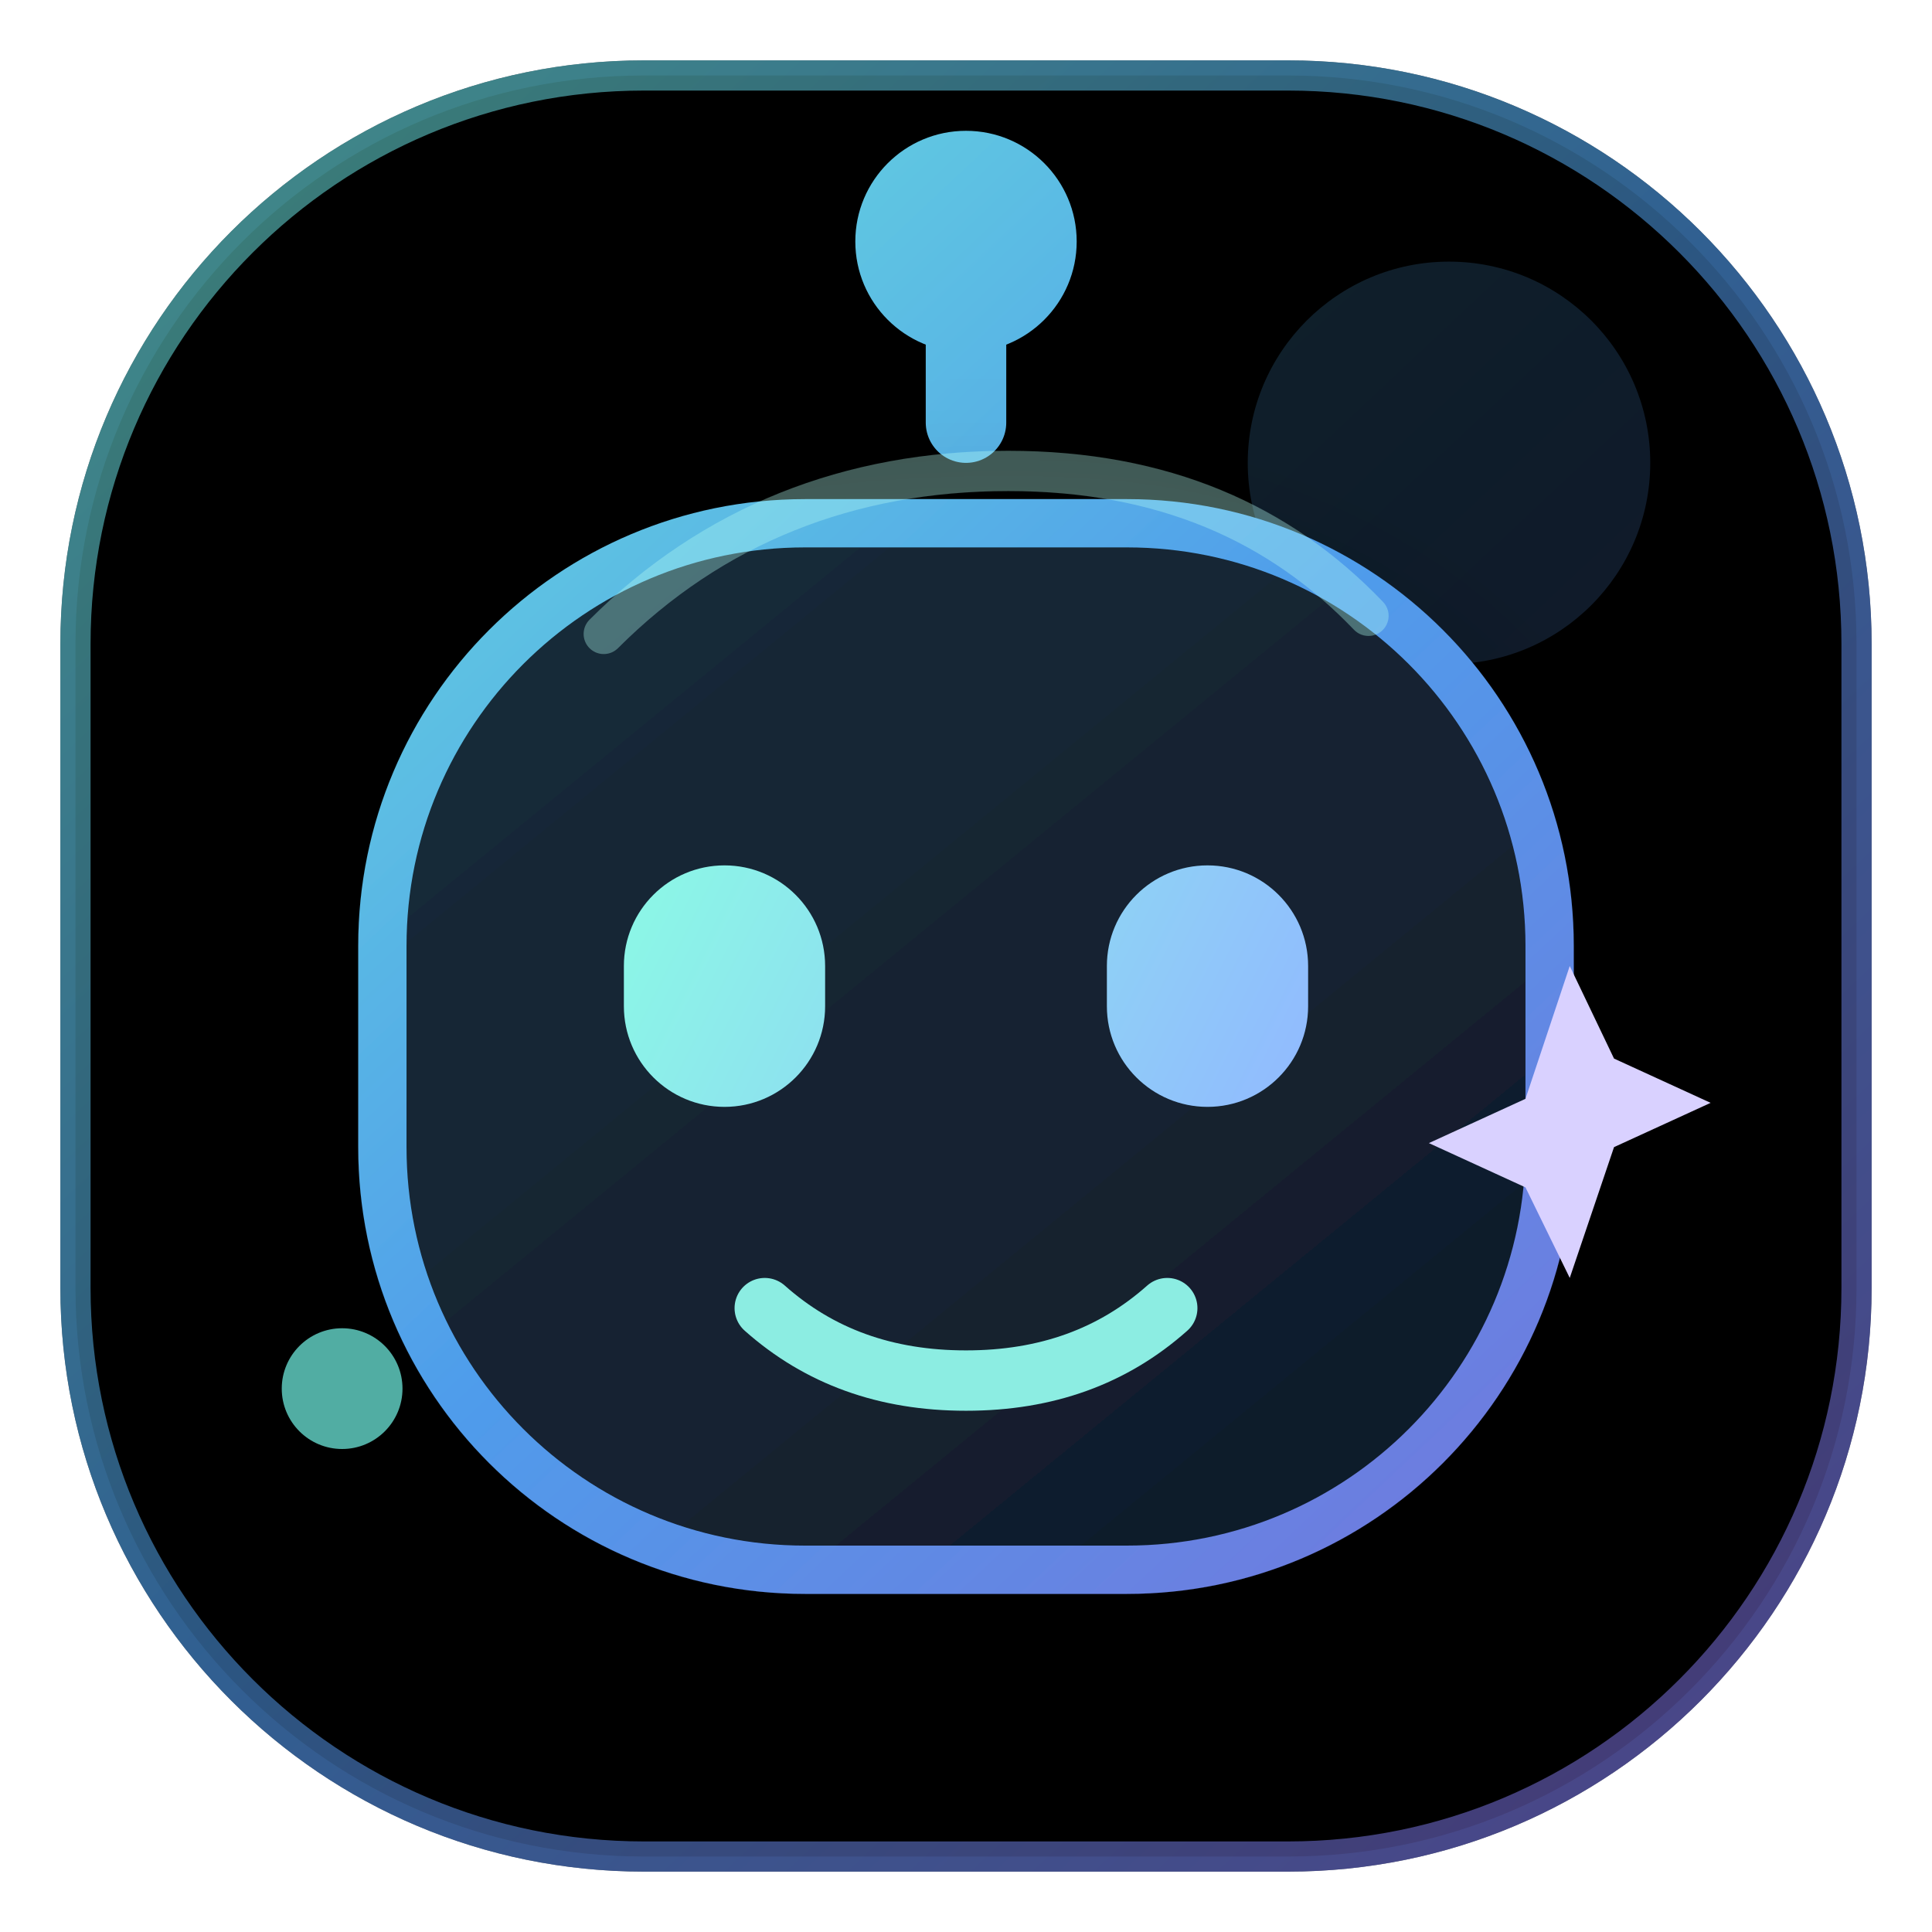
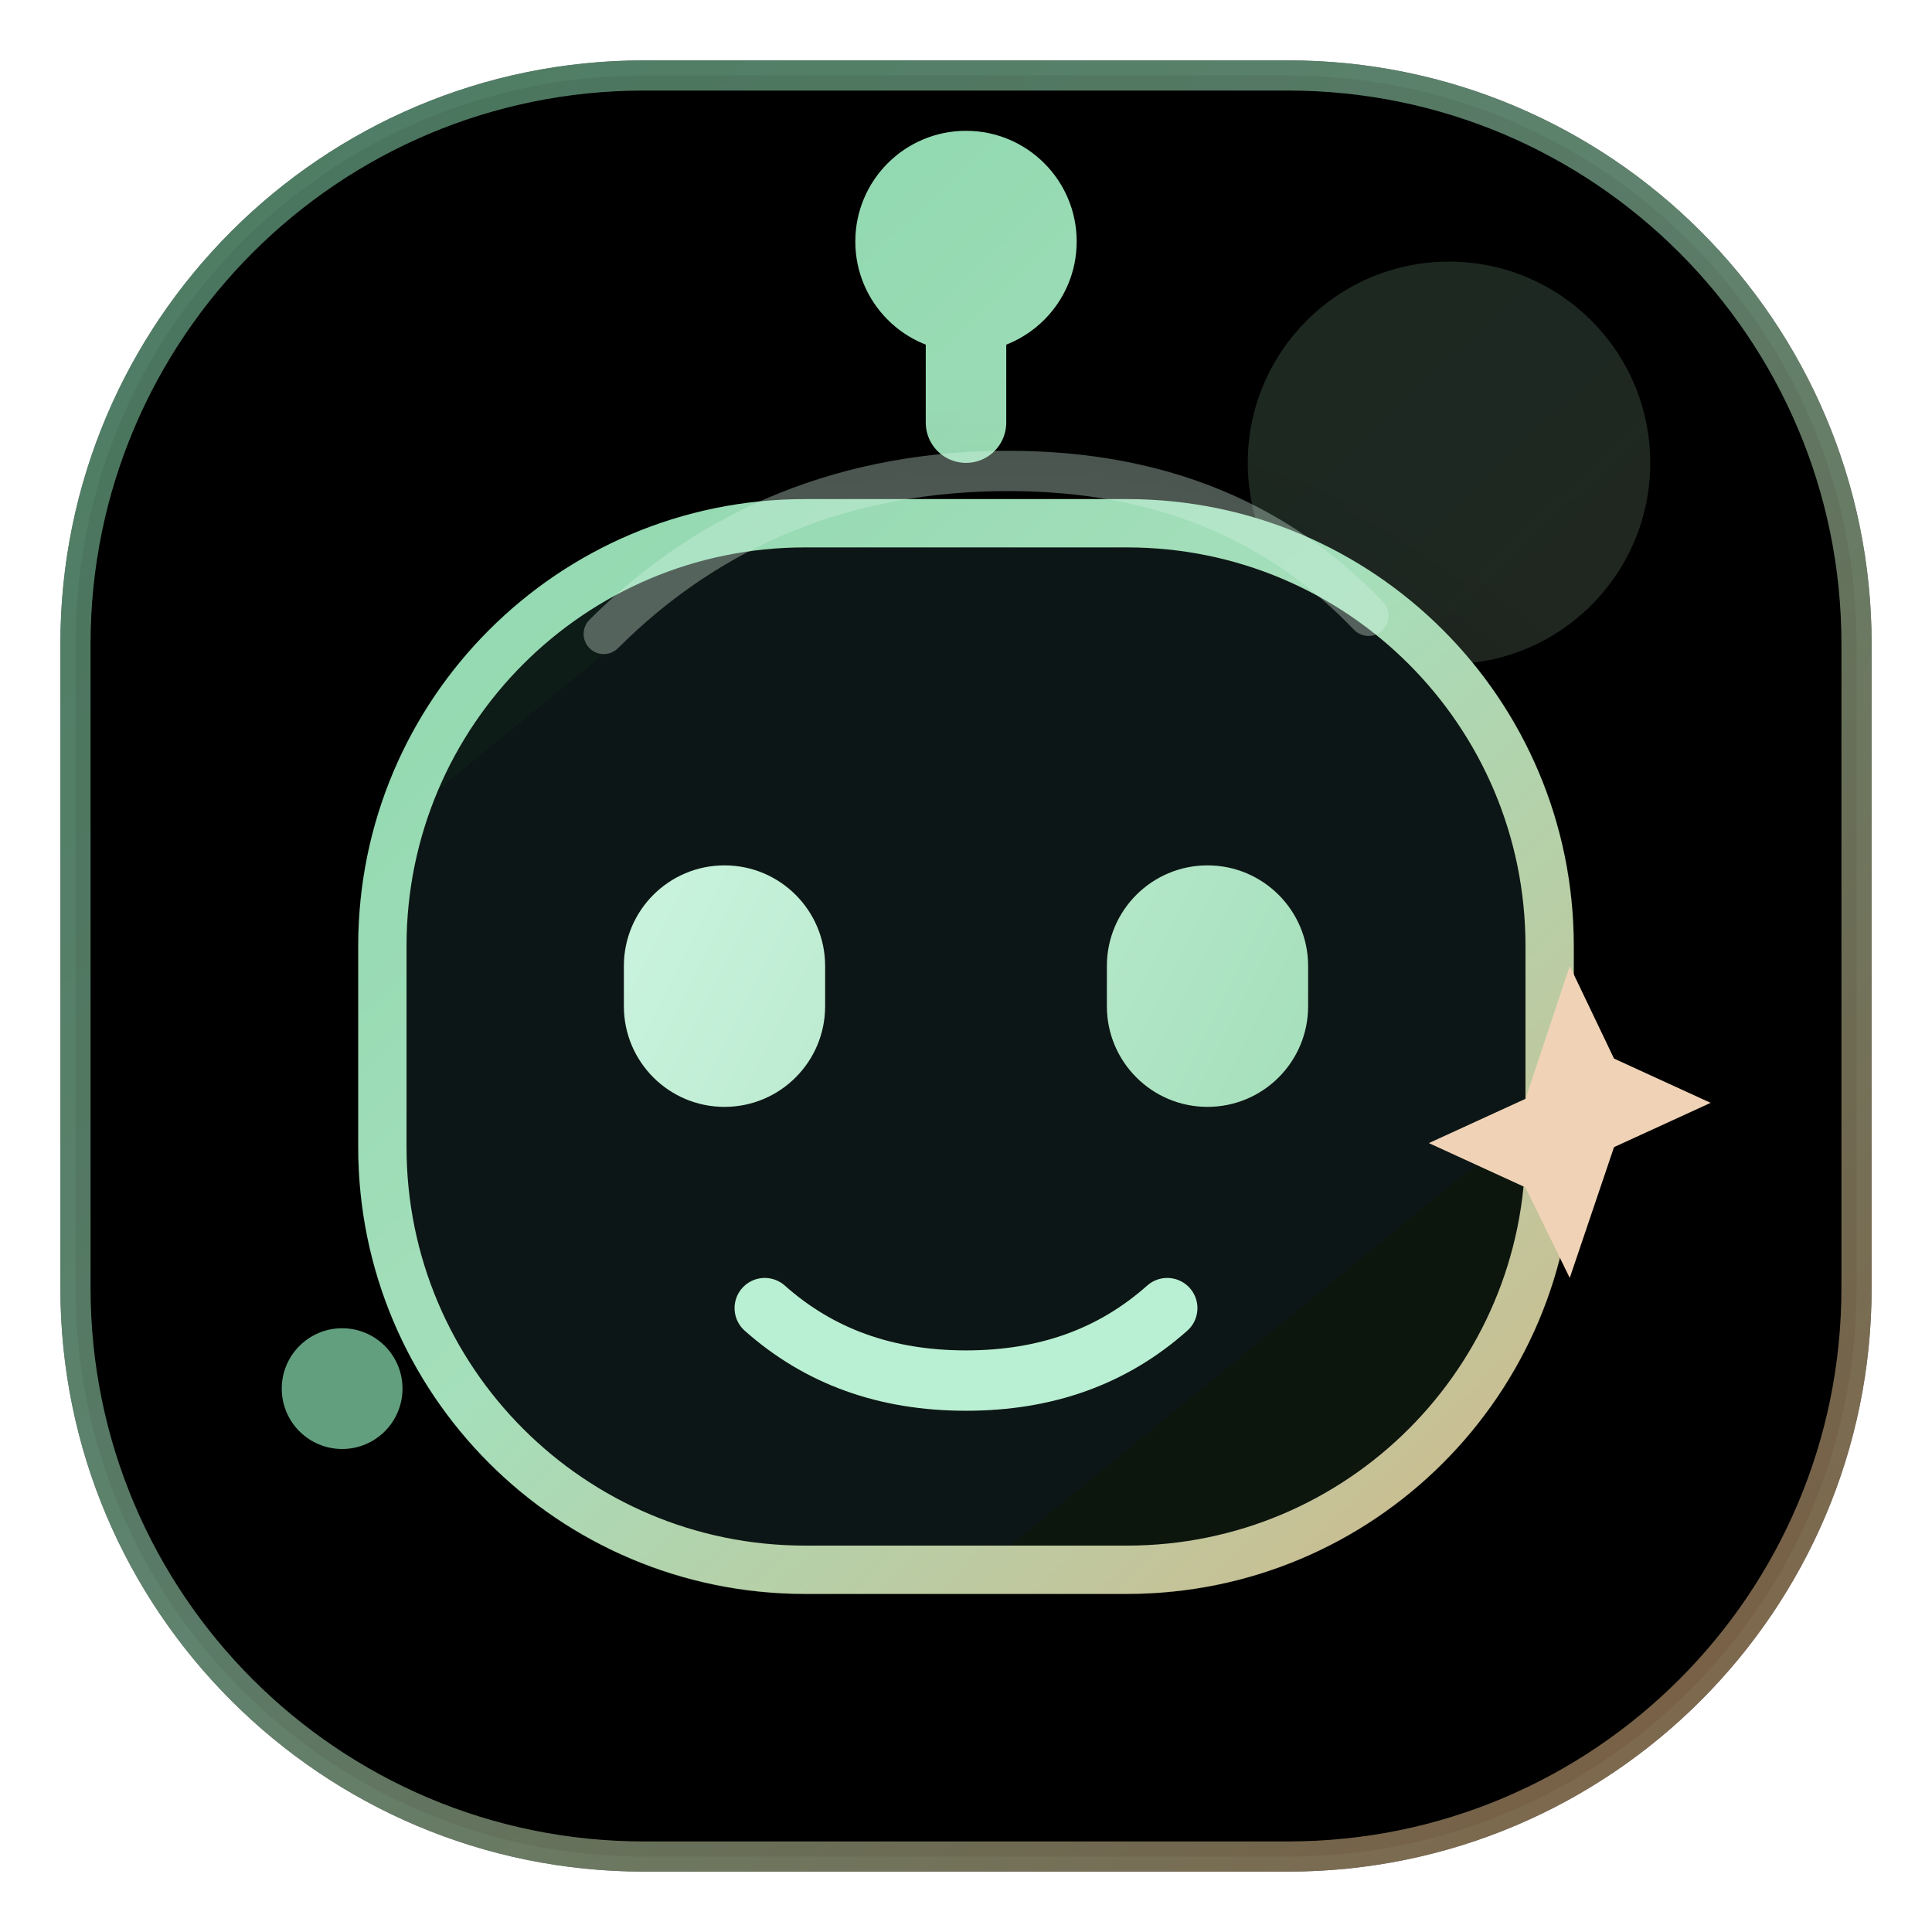
<svg xmlns="http://www.w3.org/2000/svg" viewBox="0 0 96 96" role="img" aria-label="Indus AI assistant mark">
  <defs>
    <linearGradient id="base" x1="9" y1="7" x2="88" y2="91" gradientUnits="userSpaceOnUse">
-       <stop stop-color="#6CE7DA" />
-       <stop offset=".48" stop-color="#4F9CEB" />
-       <stop offset="1" stop-color="#8168D8" />
+       <stop stop-color="#83D4A8" />
+       <stop offset=".48" stop-color="#A5DFBB" />
+       <stop offset="1" stop-color="#E2A978" />
    </linearGradient>
    <linearGradient id="face" x1="26" y1="22" x2="71" y2="77" gradientUnits="userSpaceOnUse">
-       <stop stop-color="#172C3A" />
-       <stop offset="1" stop-color="#101B2A" />
+       <stop stop-color="#111B18" />
+       <stop offset="1" stop-color="#0B1110" />
    </linearGradient>
    <linearGradient id="eye" x1="34" y1="42" x2="64" y2="57" gradientUnits="userSpaceOnUse">
-       <stop stop-color="#8CF5E7" />
-       <stop offset="1" stop-color="#91B9FF" />
+       <stop stop-color="#C8F2DC" />
+       <stop offset="1" stop-color="#A5DFBB" />
    </linearGradient>
    <filter id="shadow" x="-30%" y="-30%" width="160%" height="170%">
      <feGaussianBlur in="SourceAlpha" stdDeviation="4" />
      <feOffset dy="4" />
      <feComponentTransfer>
        <feFuncA type="linear" slope=".28" />
      </feComponentTransfer>
      <feMerge>
        <feMergeNode />
        <feMergeNode in="SourceGraphic" />
      </feMerge>
    </filter>
  </defs>
-   <rect x="3" y="3" width="90" height="90" rx="29" fill="#0C1723" />
+   <rect x="3" y="3" width="90" height="90" rx="29" fill="#0B1110" />
  <rect x="3.75" y="3.75" width="88.5" height="88.5" rx="28.25" stroke="url(#base)" stroke-opacity=".55" stroke-width="1.5" />
  <circle cx="72" cy="23" r="10" fill="url(#base)" opacity=".18" />
  <path d="M48 13v8" stroke="url(#base)" stroke-width="4" stroke-linecap="round" />
  <circle cx="48" cy="12" r="5.5" fill="url(#base)" />
  <g filter="url(#shadow)">
    <rect x="19" y="26" width="58" height="52" rx="21" fill="url(#face)" stroke="url(#base)" stroke-width="2.4" />
-     <path d="M30 31.5c5.4-5.4 12.2-8.1 20.1-8.1 7.7 0 13.5 2.6 17.9 7.2" fill="none" stroke="#B7FFF6" stroke-opacity=".34" stroke-width="2" stroke-linecap="round" />
+     <path d="M30 31.5c5.4-5.4 12.2-8.1 20.1-8.1 7.7 0 13.5 2.6 17.9 7.2" fill="none" stroke="#D6F5E5" stroke-opacity=".34" stroke-width="2" stroke-linecap="round" />
    <rect x="31" y="43" width="10" height="12" rx="5" fill="url(#eye)" />
    <rect x="55" y="43" width="10" height="12" rx="5" fill="url(#eye)" />
-     <path d="M38 65c2.7 2.4 6 3.6 10 3.6s7.3-1.2 10-3.6" fill="none" stroke="#8CEDE2" stroke-width="3" stroke-linecap="round" />
+     <path d="M38 65c2.7 2.4 6 3.6 10 3.6s7.3-1.2 10-3.6" fill="none" stroke="#B9EFD2" stroke-width="3" stroke-linecap="round" />
  </g>
-   <path d="m78 48 2.2 4.6 4.8 2.2-4.8 2.2L78 63.5l-2.2-4.5-4.8-2.2 4.8-2.2L78 48Z" fill="#D9D1FF" />
-   <circle cx="17" cy="69" r="3" fill="#6CE7DA" opacity=".75" />
+   <path d="m78 48 2.2 4.6 4.8 2.2-4.8 2.2L78 63.5l-2.2-4.5-4.8-2.2 4.8-2.2L78 48Z" fill="#F0D3B6" />
+   <circle cx="17" cy="69" r="3" fill="#83D4A8" opacity=".75" />
</svg>
